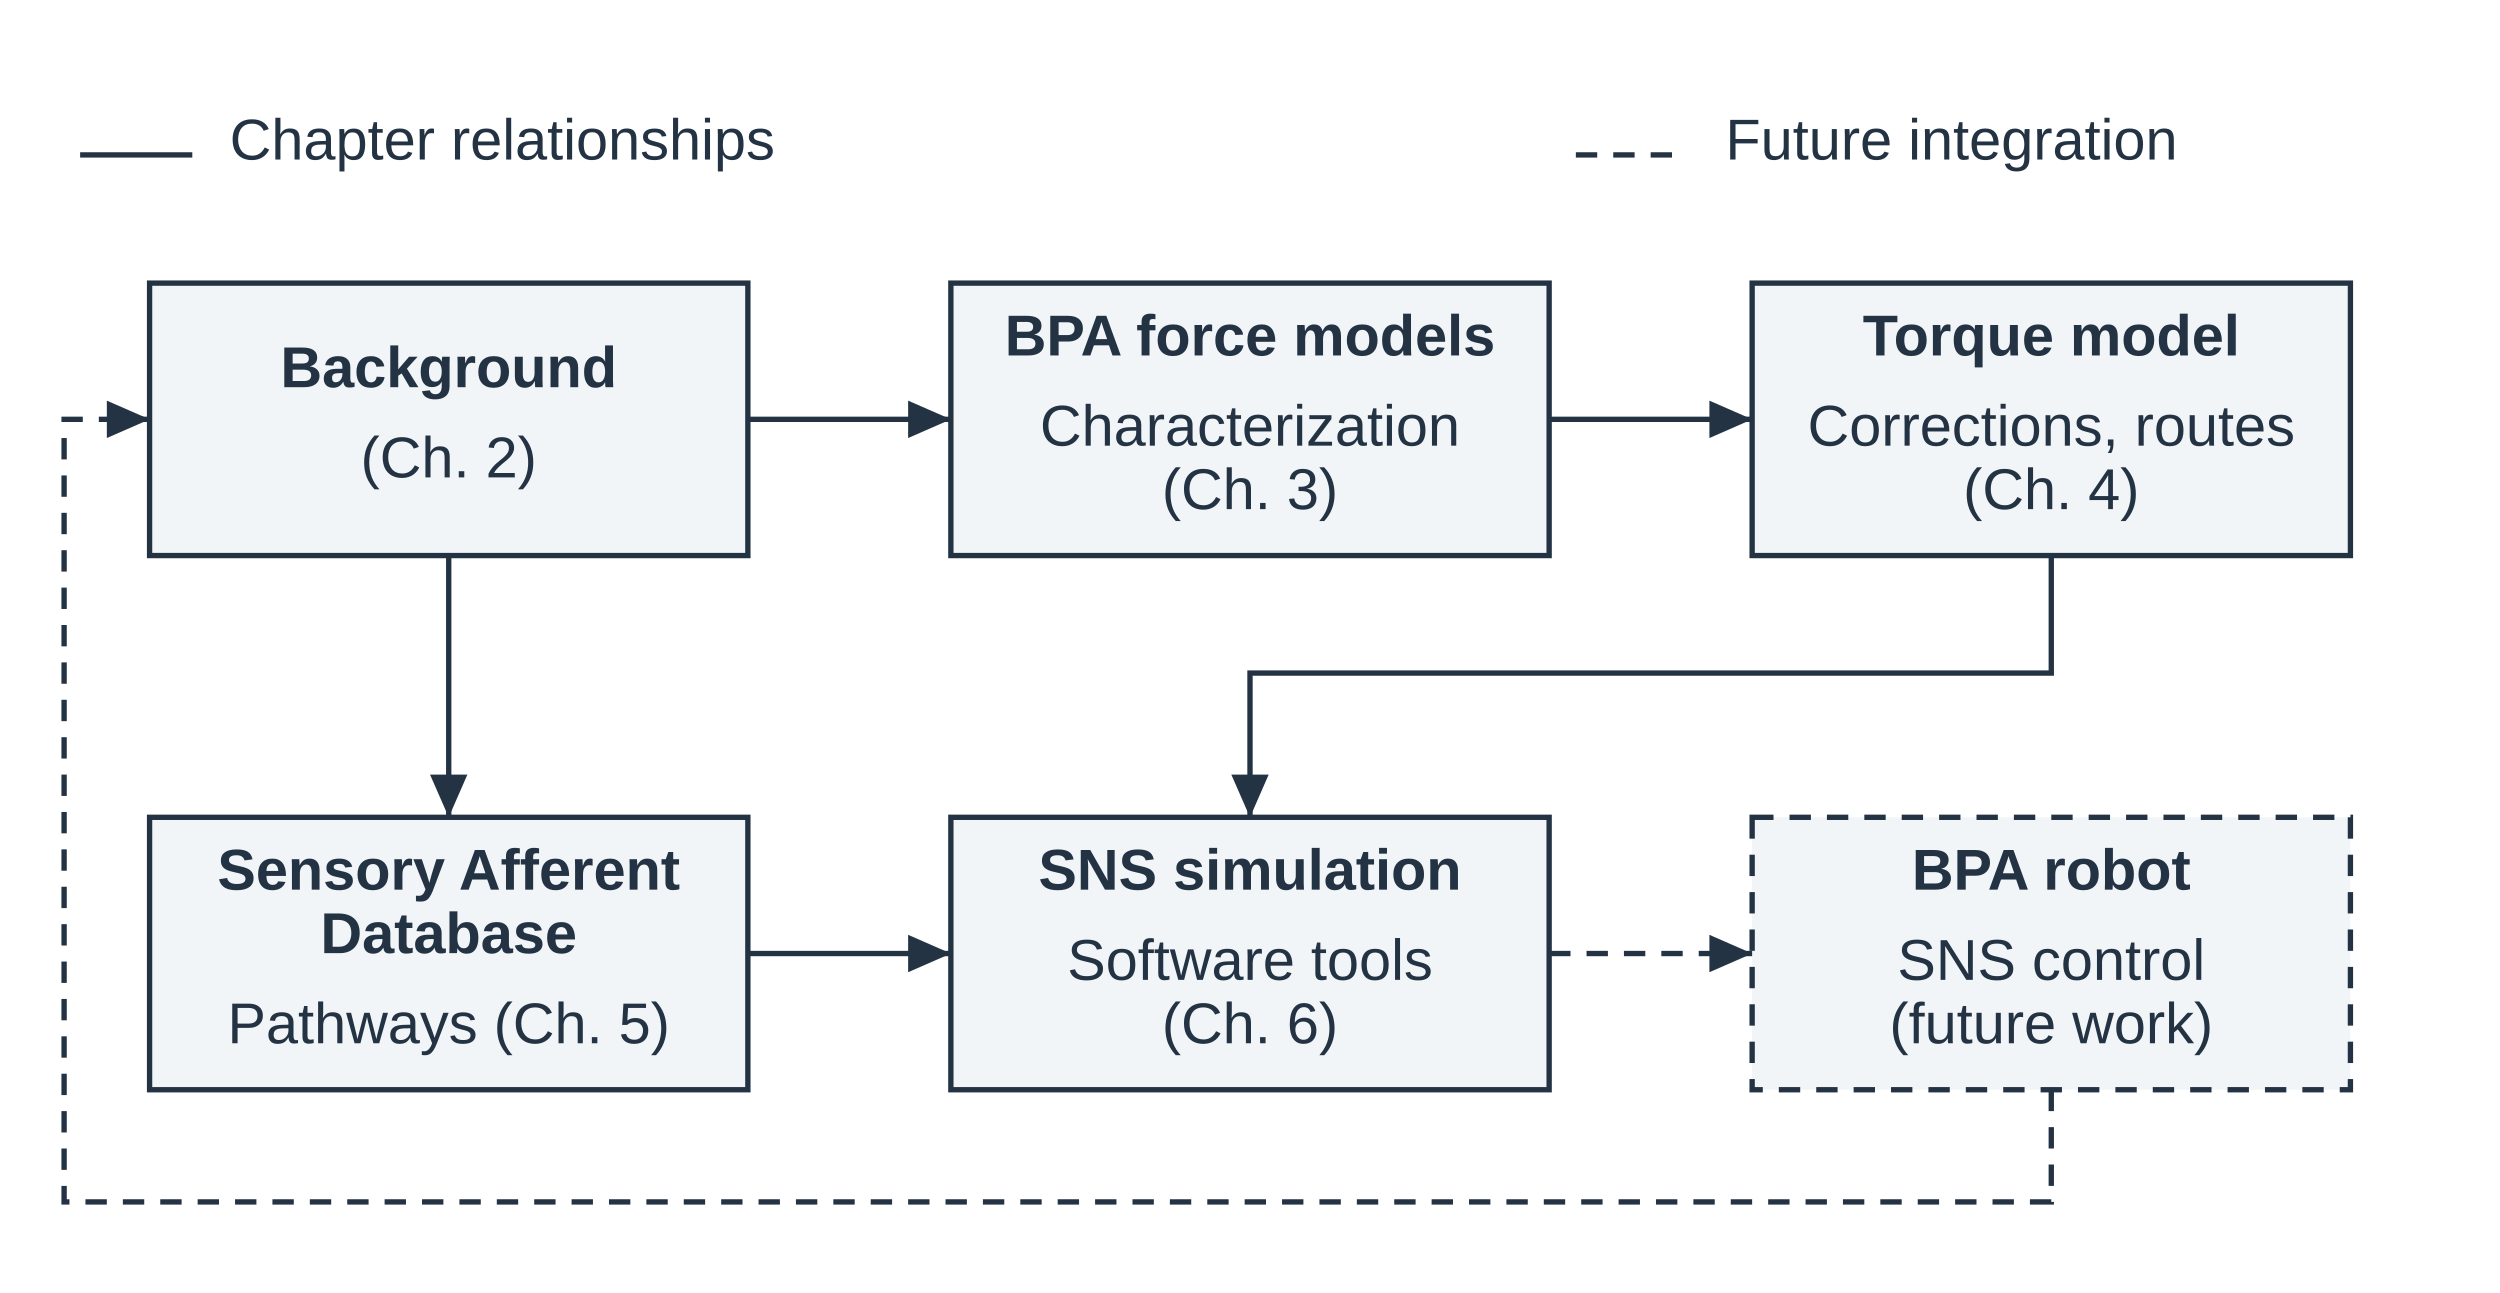
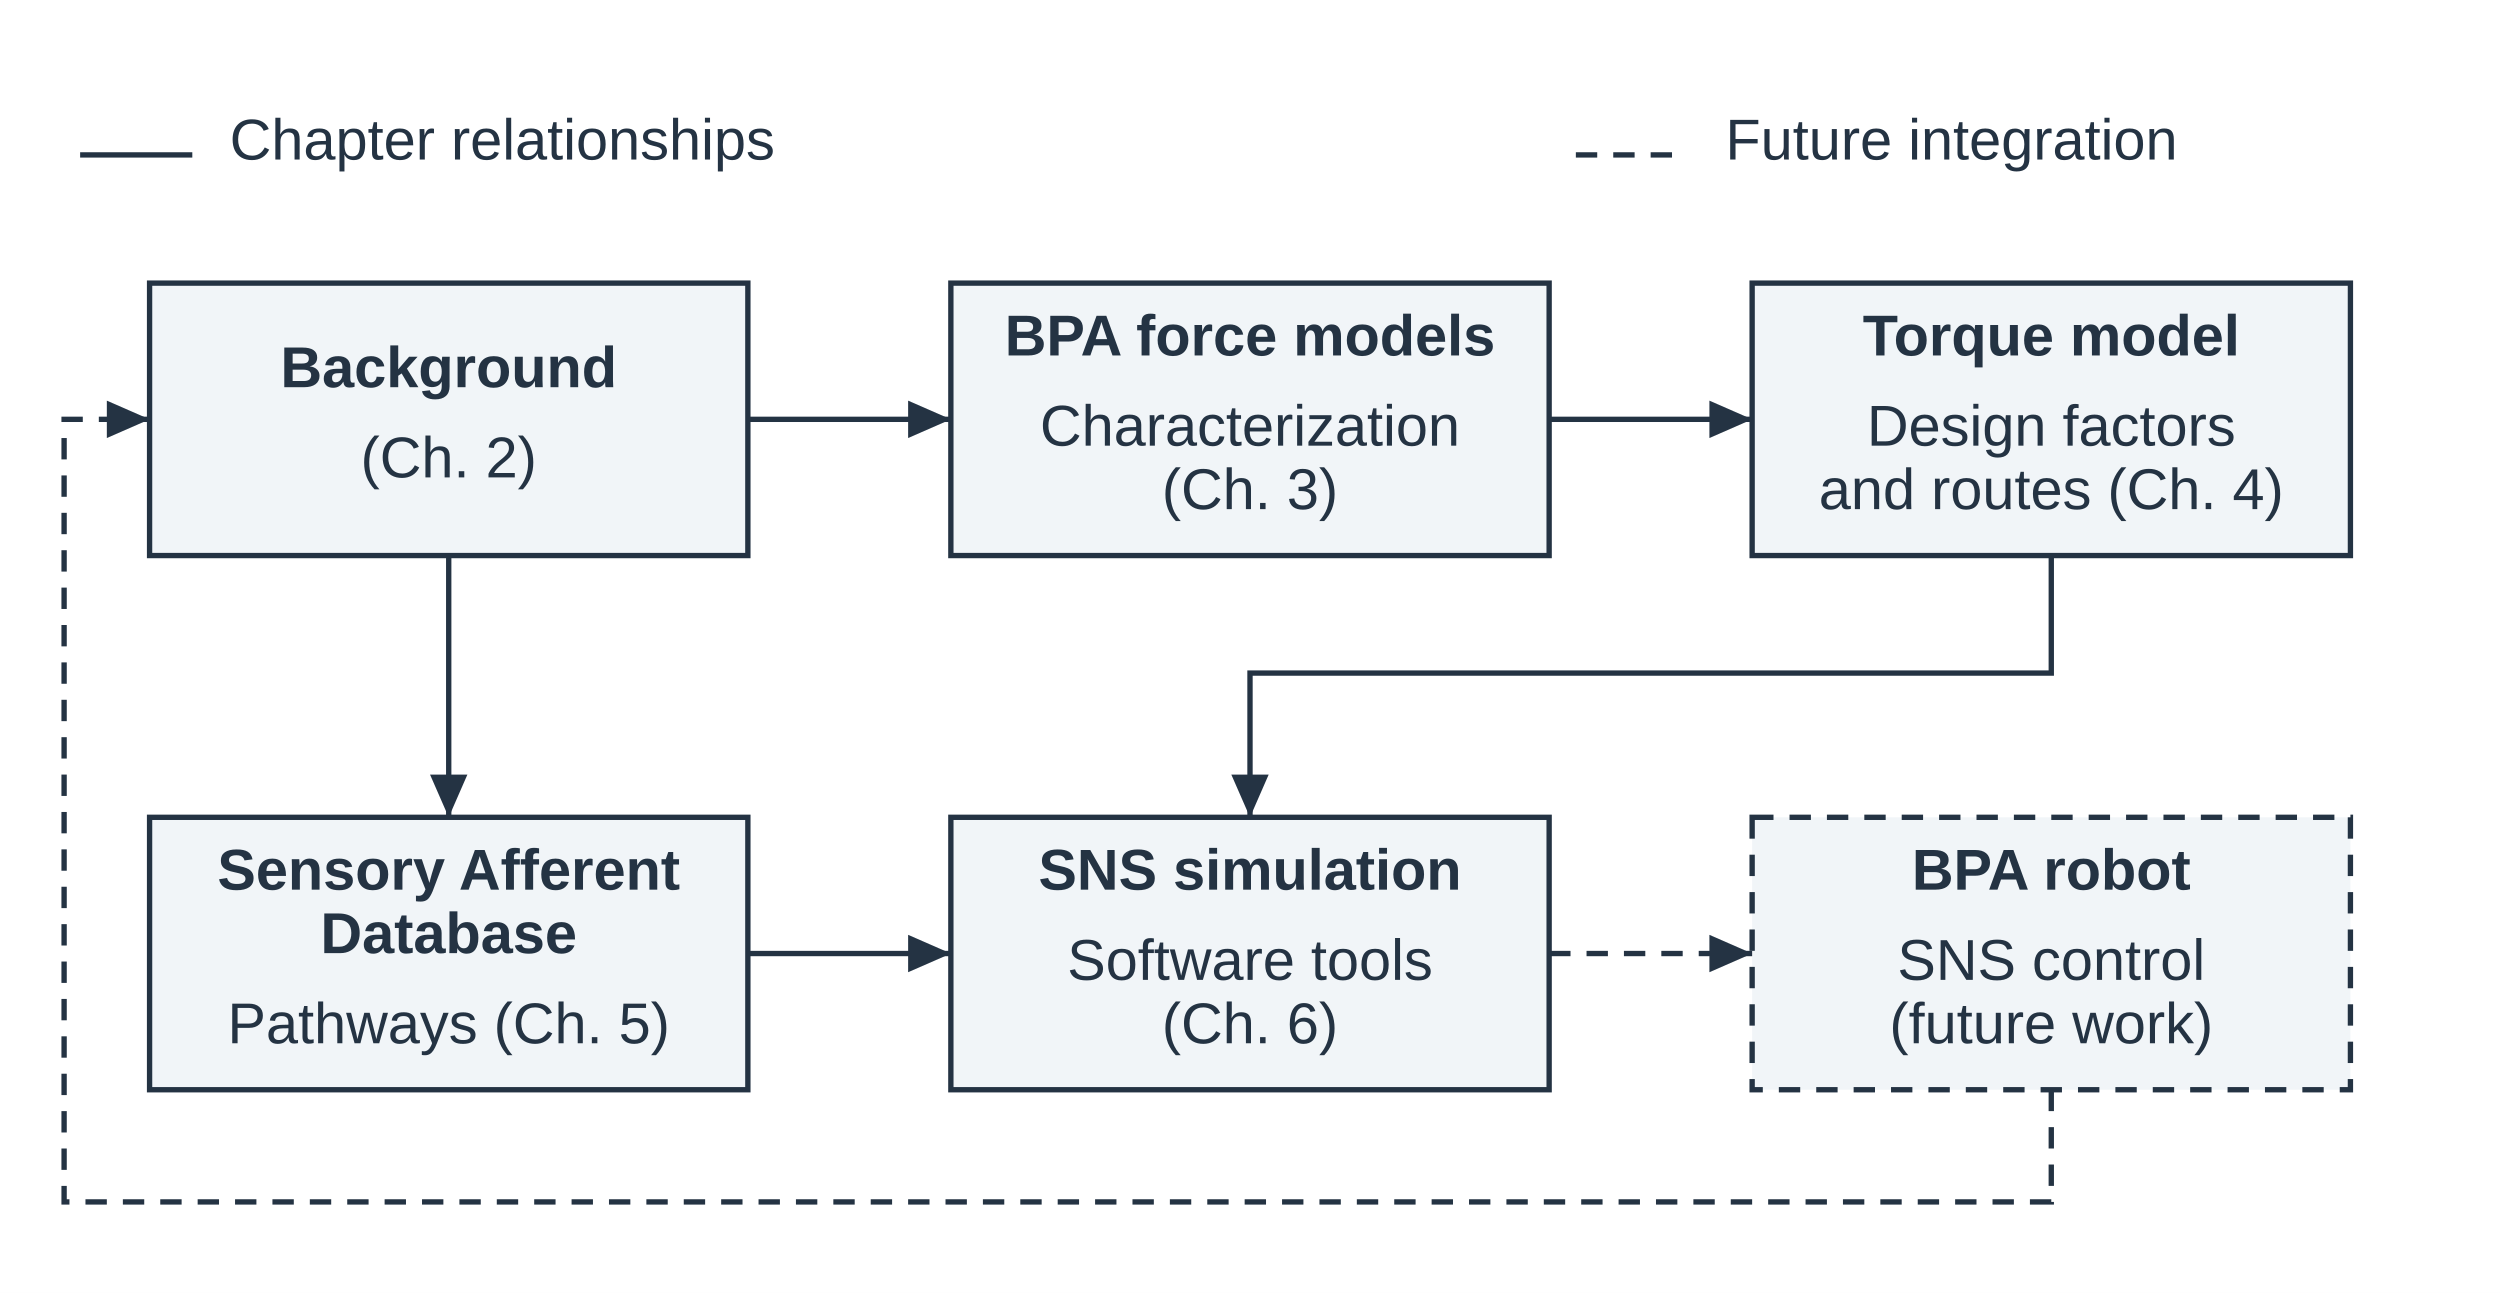
<svg xmlns="http://www.w3.org/2000/svg" width="468pt" height="242.04pt" viewBox="0 0 468 242.04">
  <rect width="100%" height="100%" fill="white" />
  <polyline points="15,29 36,29" fill="none" stroke="#243343" stroke-width="1" />
  <text x="43" y="29.863" text-anchor="start" font-family="Arial, sans-serif" font-size="10.8" font-weight="normal" fill="#243343">Chapter relationships</text>
  <polyline points="295,29 316,29" fill="none" stroke="#243343" stroke-width="1" stroke-dasharray="4 3" />
  <text x="323" y="29.863" text-anchor="start" font-family="Arial, sans-serif" font-size="10.8" font-weight="normal" fill="#243343">Future integration</text>
  <rect x="28" y="53" width="112" height="51" fill="#F1F5F8" stroke="#243343" stroke-width="1" />
  <text x="84.0" y="72.483" text-anchor="middle" font-family="Arial, sans-serif" font-size="10.8" font-weight="bold" fill="#243343">Background</text>
  <text x="84.0" y="89.363" text-anchor="middle" font-family="Arial, sans-serif" font-size="10.8" font-weight="normal" fill="#243343">(Ch. 2)</text>
  <rect x="178" y="53" width="112" height="51" fill="#F1F5F8" stroke="#243343" stroke-width="1" />
  <text x="234.0" y="66.543" text-anchor="middle" font-family="Arial, sans-serif" font-size="10.8" font-weight="bold" fill="#243343">BPA force models</text>
  <text x="234.0" y="83.423" text-anchor="middle" font-family="Arial, sans-serif" font-size="10.8" font-weight="normal" fill="#243343">Characterization</text>
  <text x="234.0" y="95.303" text-anchor="middle" font-family="Arial, sans-serif" font-size="10.8" font-weight="normal" fill="#243343">(Ch. 3)</text>
  <rect x="328" y="53" width="112" height="51" fill="#F1F5F8" stroke="#243343" stroke-width="1" />
  <text x="384.0" y="66.543" text-anchor="middle" font-family="Arial, sans-serif" font-size="10.8" font-weight="bold" fill="#243343">Torque model</text>
-   <text x="384.0" y="83.423" text-anchor="middle" font-family="Arial, sans-serif" font-size="10.8" font-weight="normal" fill="#243343">Corrections, routes</text>
-   <text x="384.0" y="95.303" text-anchor="middle" font-family="Arial, sans-serif" font-size="10.8" font-weight="normal" fill="#243343">(Ch. 4)</text>
+   <text x="384.0" y="83.423" text-anchor="middle" font-family="Arial, sans-serif" font-size="10.8" font-weight="normal" fill="#243343">Design factors</text>
+   <text x="384.0" y="95.303" text-anchor="middle" font-family="Arial, sans-serif" font-size="10.8" font-weight="normal" fill="#243343">and routes (Ch. 4)</text>
  <rect x="28" y="153" width="112" height="51" fill="#F1F5F8" stroke="#243343" stroke-width="1" />
  <text x="84.0" y="166.543" text-anchor="middle" font-family="Arial, sans-serif" font-size="10.8" font-weight="bold" fill="#243343">Sensory Afferent</text>
  <text x="84.0" y="178.423" text-anchor="middle" font-family="Arial, sans-serif" font-size="10.8" font-weight="bold" fill="#243343">Database</text>
  <text x="84.0" y="195.303" text-anchor="middle" font-family="Arial, sans-serif" font-size="10.8" font-weight="normal" fill="#243343">Pathways (Ch. 5)</text>
  <rect x="178" y="153" width="112" height="51" fill="#F1F5F8" stroke="#243343" stroke-width="1" />
  <text x="234.0" y="166.543" text-anchor="middle" font-family="Arial, sans-serif" font-size="10.8" font-weight="bold" fill="#243343">SNS simulation</text>
  <text x="234.0" y="183.423" text-anchor="middle" font-family="Arial, sans-serif" font-size="10.8" font-weight="normal" fill="#243343">Software tools</text>
  <text x="234.0" y="195.303" text-anchor="middle" font-family="Arial, sans-serif" font-size="10.8" font-weight="normal" fill="#243343">(Ch. 6)</text>
  <rect x="328" y="153" width="112" height="51" fill="#F1F5F8" stroke="#243343" stroke-width="1" stroke-dasharray="4 3" />
  <text x="384.0" y="166.543" text-anchor="middle" font-family="Arial, sans-serif" font-size="10.8" font-weight="bold" fill="#243343">BPA robot</text>
  <text x="384.0" y="183.423" text-anchor="middle" font-family="Arial, sans-serif" font-size="10.8" font-weight="normal" fill="#243343">SNS control</text>
  <text x="384.0" y="195.303" text-anchor="middle" font-family="Arial, sans-serif" font-size="10.8" font-weight="normal" fill="#243343">(future work)</text>
  <polyline points="140,78.5 178,78.5" fill="none" stroke="#243343" stroke-width="1" />
  <polygon points="178,78.5 170.0,75.0 170.0,82.0" fill="#243343" />
  <polyline points="84,104 84,153" fill="none" stroke="#243343" stroke-width="1" />
  <polygon points="84,153 87.5,145.0 80.5,145.0" fill="#243343" />
  <polyline points="290,78.5 328,78.5" fill="none" stroke="#243343" stroke-width="1" />
  <polygon points="328,78.5 320.0,75.0 320.0,82.0" fill="#243343" />
  <polyline points="140,178.5 178,178.5" fill="none" stroke="#243343" stroke-width="1" />
  <polygon points="178,178.5 170.0,175.0 170.0,182.0" fill="#243343" />
  <polyline points="290,178.5 328,178.5" fill="none" stroke="#243343" stroke-width="1" stroke-dasharray="4 3" />
  <polygon points="328,178.5 320.0,175.0 320.0,182.0" fill="#243343" />
  <polyline points="384,104 384,126 234,126 234,153" fill="none" stroke="#243343" stroke-width="1" />
  <polygon points="234,153 237.5,145.0 230.5,145.0" fill="#243343" />
  <polyline points="384,204 384,225 12,225 12,78.5 28,78.5" fill="none" stroke="#243343" stroke-width="1" stroke-dasharray="4 3" />
  <polygon points="28,78.5 20.0,75.0 20.0,82.0" fill="#243343" />
</svg>
